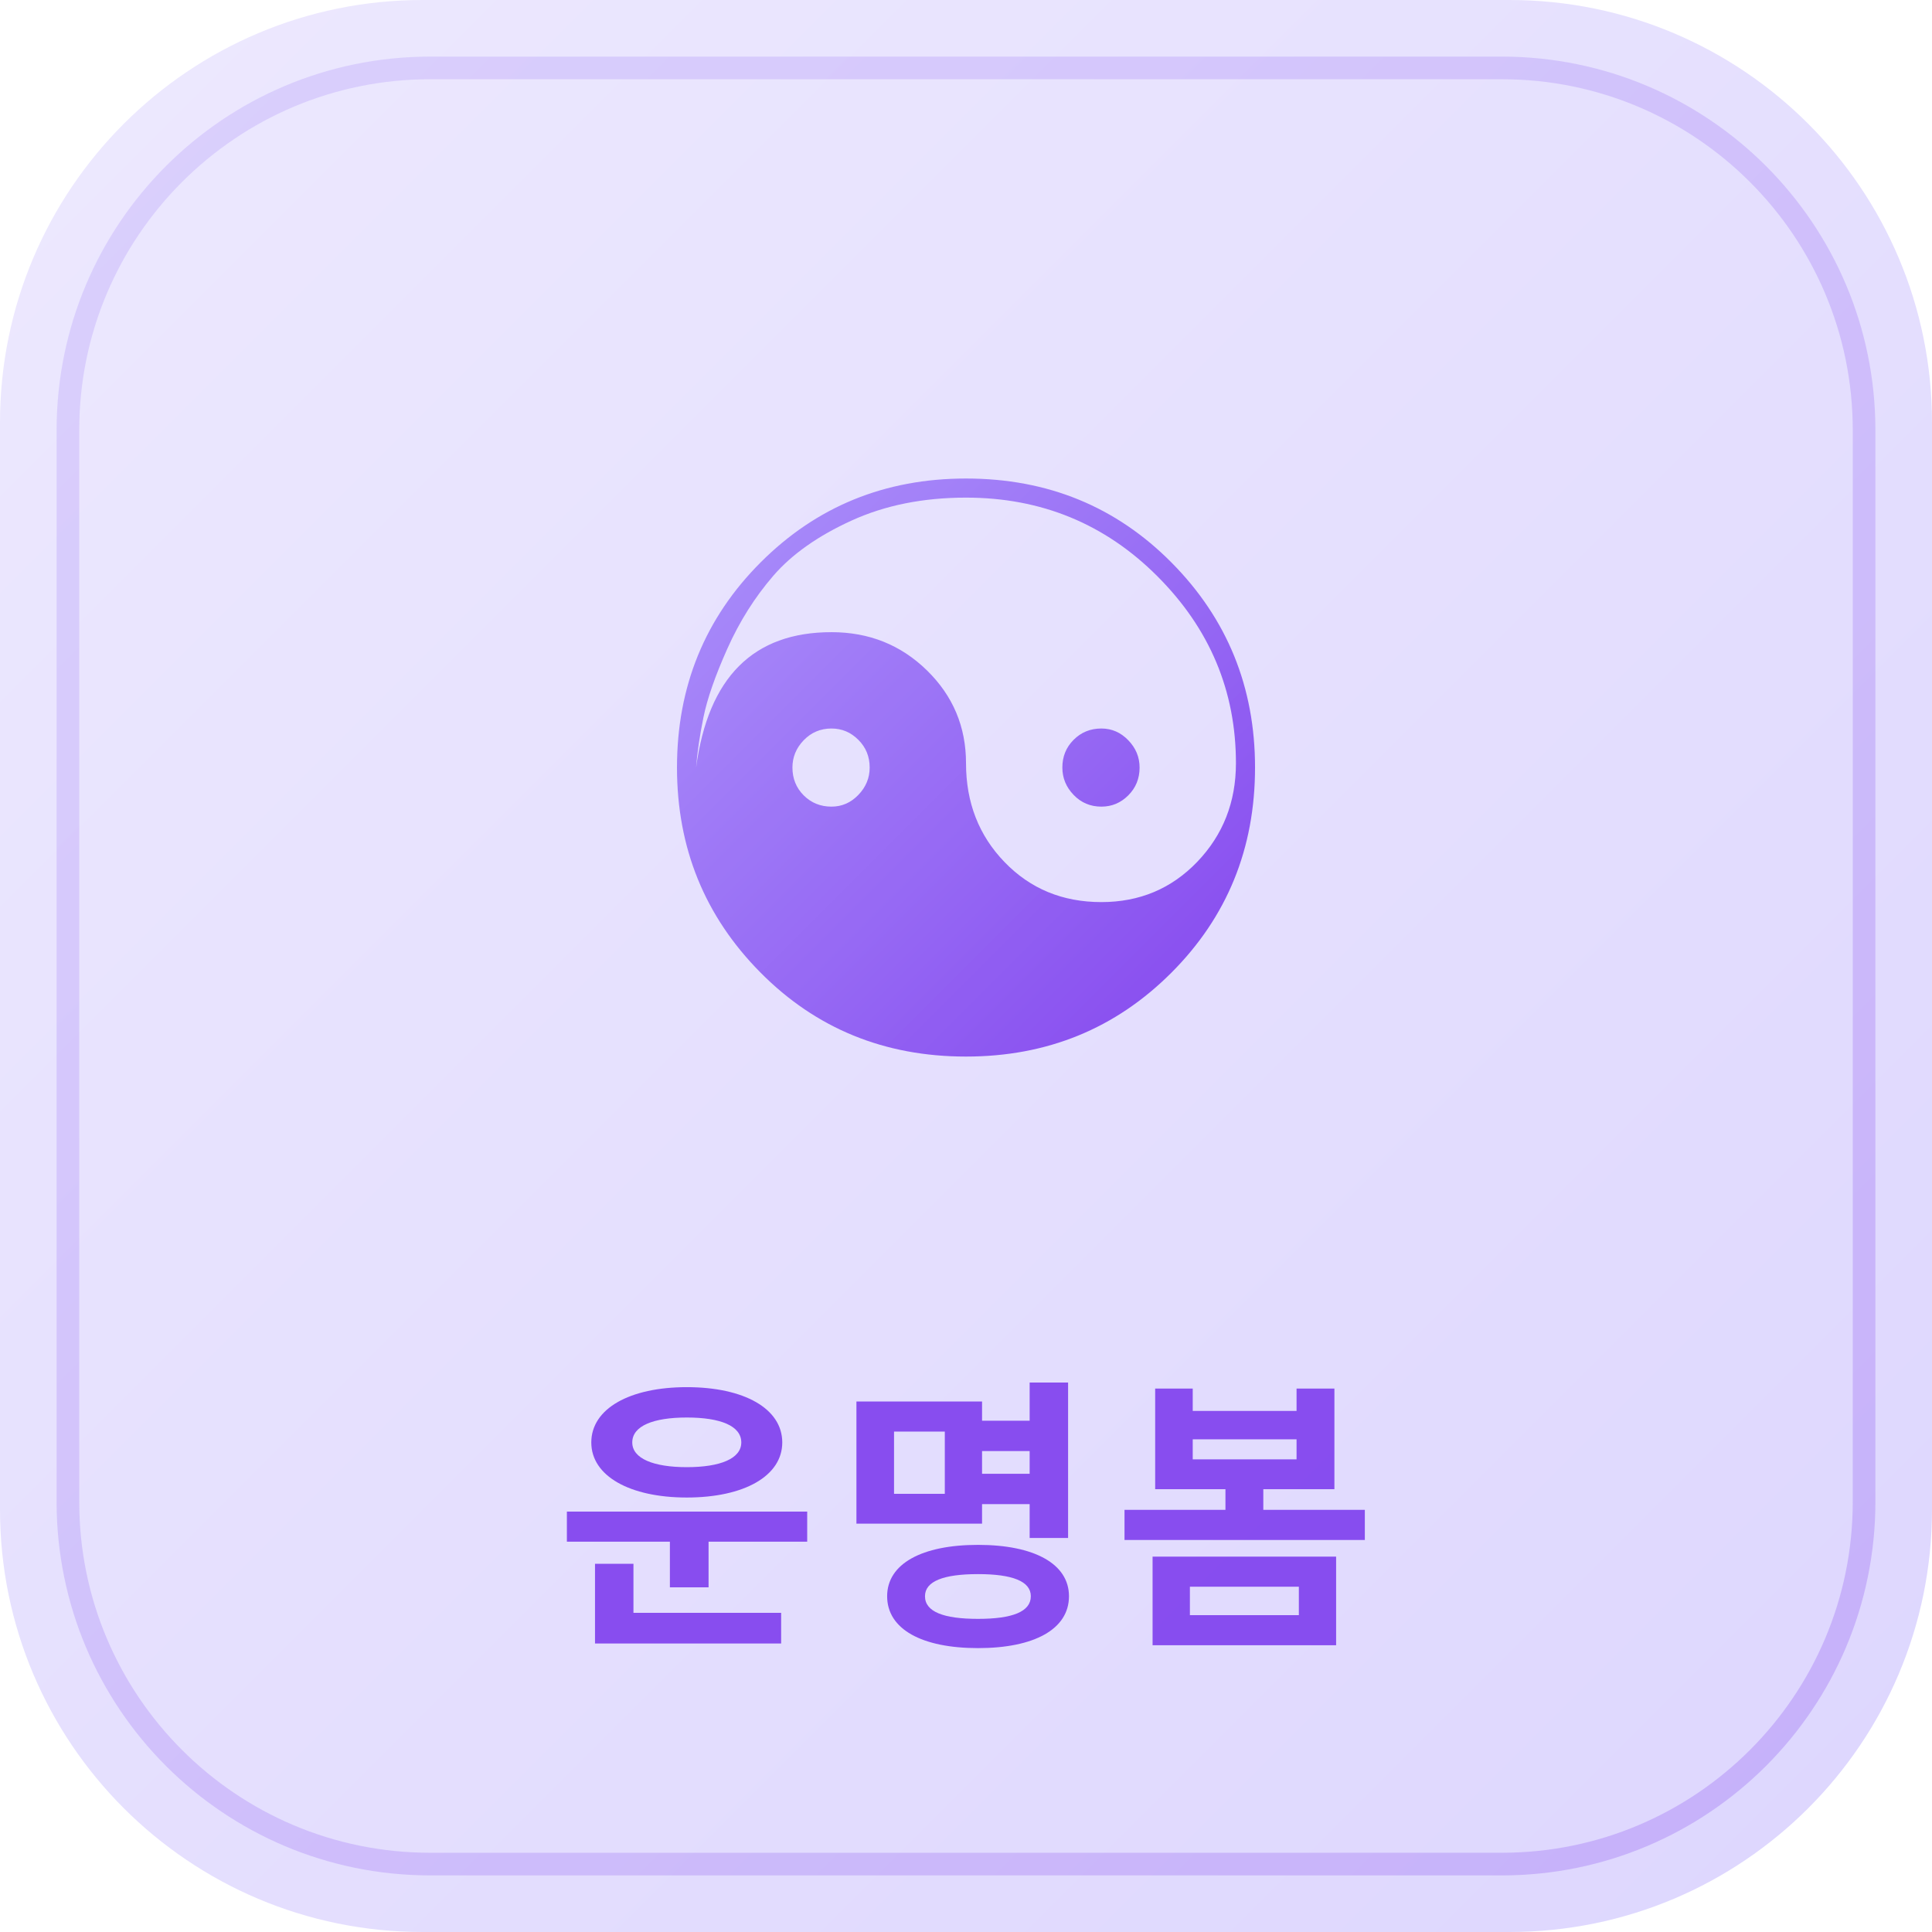
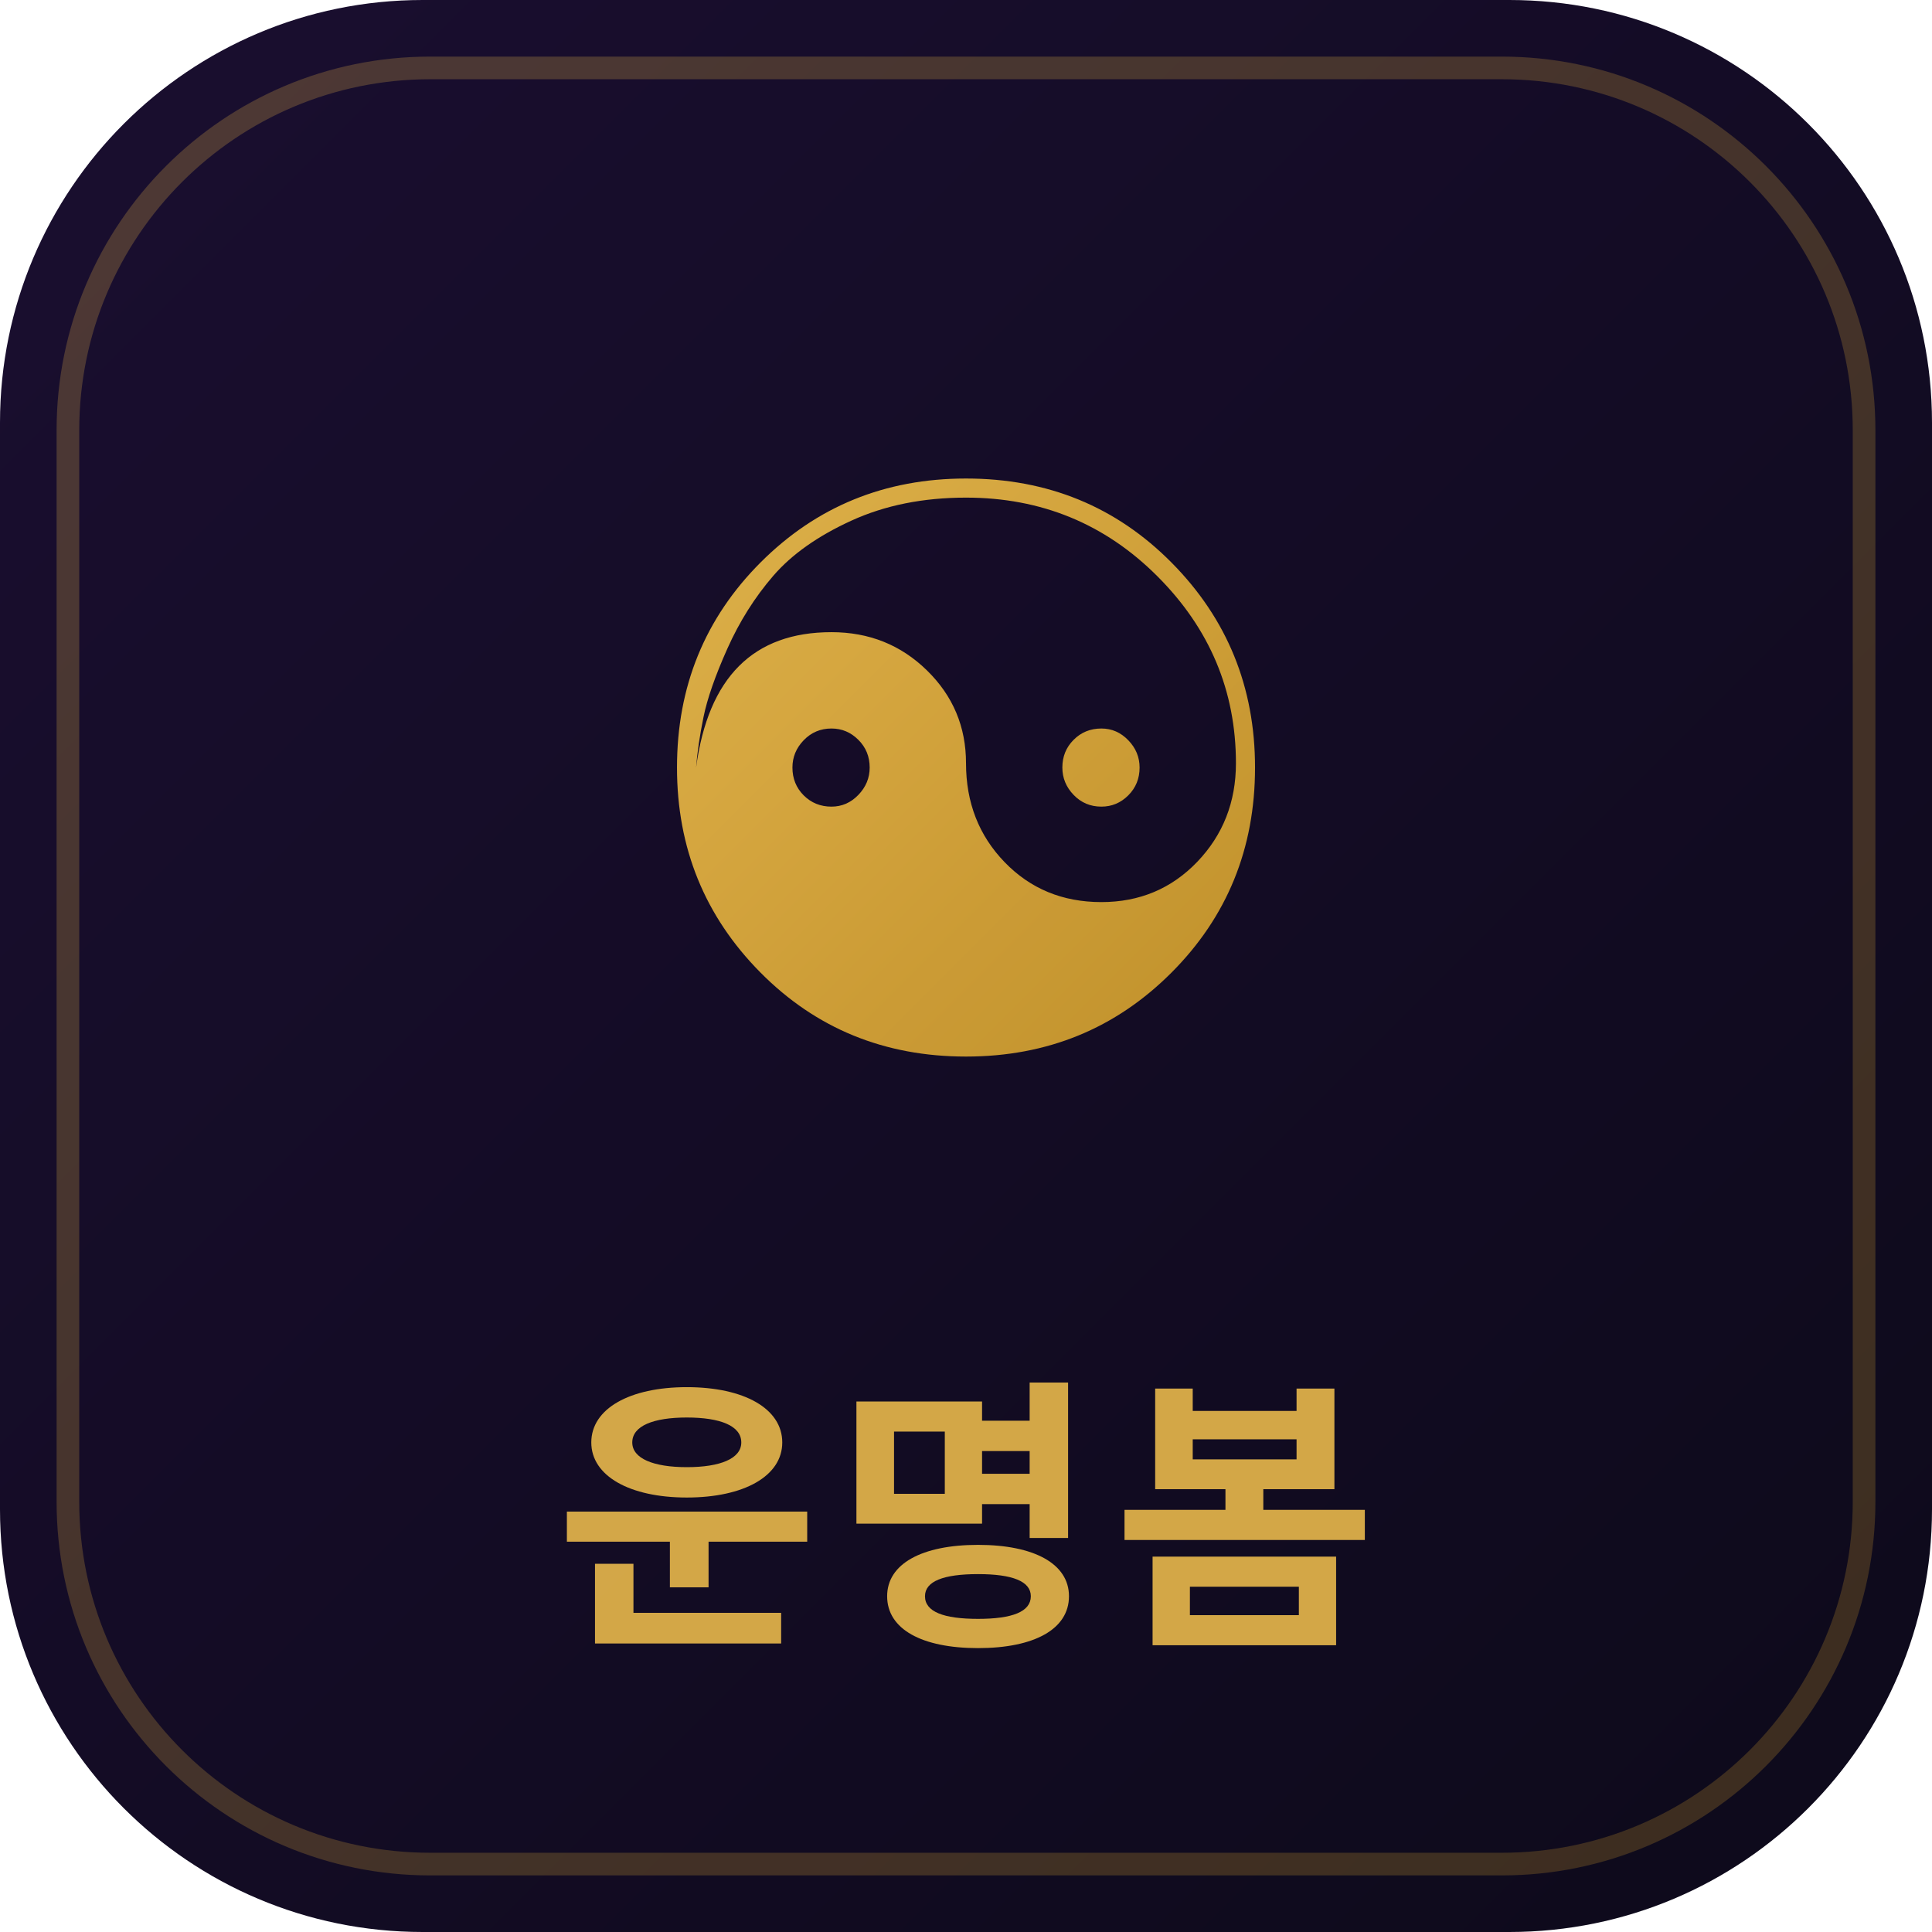
<svg xmlns="http://www.w3.org/2000/svg" viewBox="0 0 512 512">
  <defs>
    <linearGradient id="bg" x1="0%" y1="0%" x2="100%" y2="100%">
-       <stop offset="0%" stop-color="#EDE9FE" />
-       <stop offset="100%" stop-color="#DDD6FE" />
+       <stop offset="0%" stop-color="#1A0E30" />
+       <stop offset="100%" stop-color="#0D0A1A" />
    </linearGradient>
    <linearGradient id="fg" x1="0%" y1="0%" x2="100%" y2="100%">
-       <stop offset="0%" stop-color="#A78BFA" />
-       <stop offset="100%" stop-color="#7C3AED" />
+       <stop offset="0%" stop-color="#E8B84B" />
+       <stop offset="100%" stop-color="#C9962A" />
    </linearGradient>
  </defs>
  <rect width="512" height="512" rx="112" fill="url(#bg)" />
  <rect x="18" y="18" width="476" height="476" rx="96" fill="none" stroke="url(#fg)" stroke-width="6" opacity="0.25" />
-   <text x="256" y="280" text-anchor="middle" font-size="230" font-family="serif" fill="url(#fg)" opacity="0.92">☯</text>
-   <text x="256" y="430" text-anchor="middle" font-size="76" font-family="'Noto Serif KR', serif, sans-serif" font-weight="700" letter-spacing="4" fill="#7C3AED" opacity="0.88">운명봄</text>
+   <text x="256" y="280" text-anchor="middle" font-size="230" font-family="serif" fill="url(#fg)" opacity="0.95">☯</text>
+   <text x="256" y="430" text-anchor="middle" font-size="76" font-family="'Noto Serif KR', serif, sans-serif" font-weight="700" letter-spacing="4" fill="#E8B84B" opacity="0.9">운명봄</text>
</svg>
